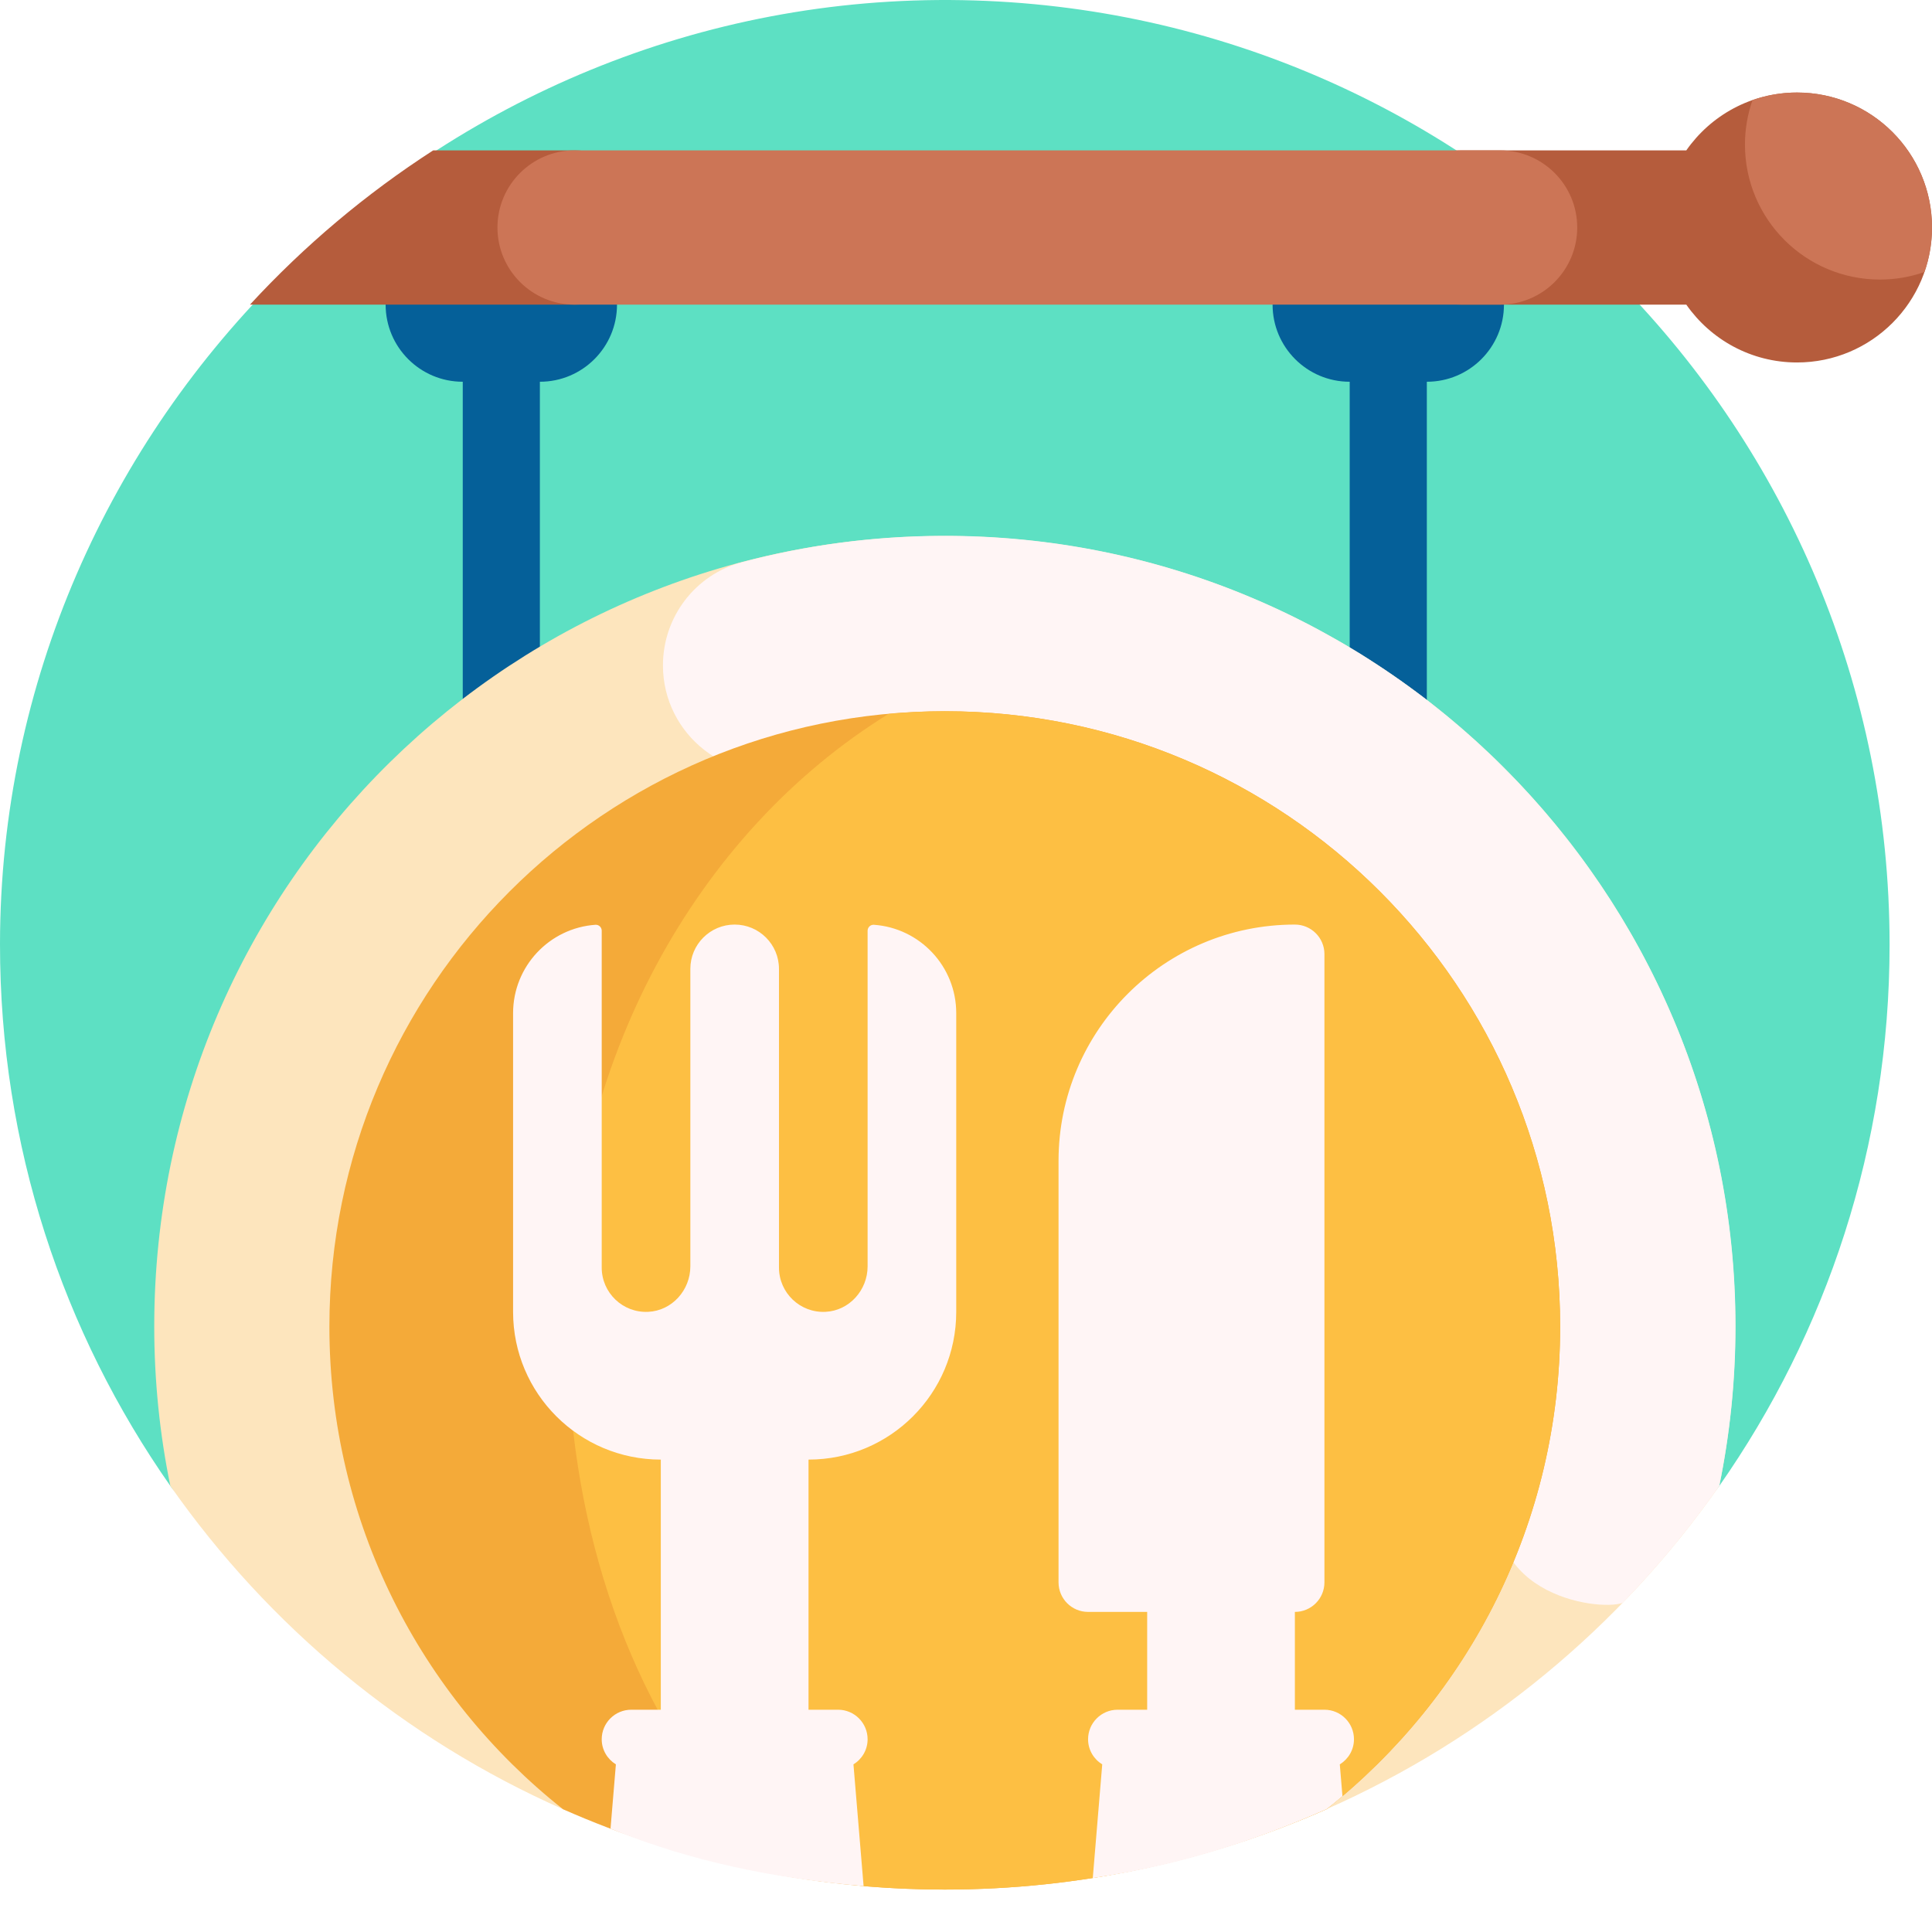
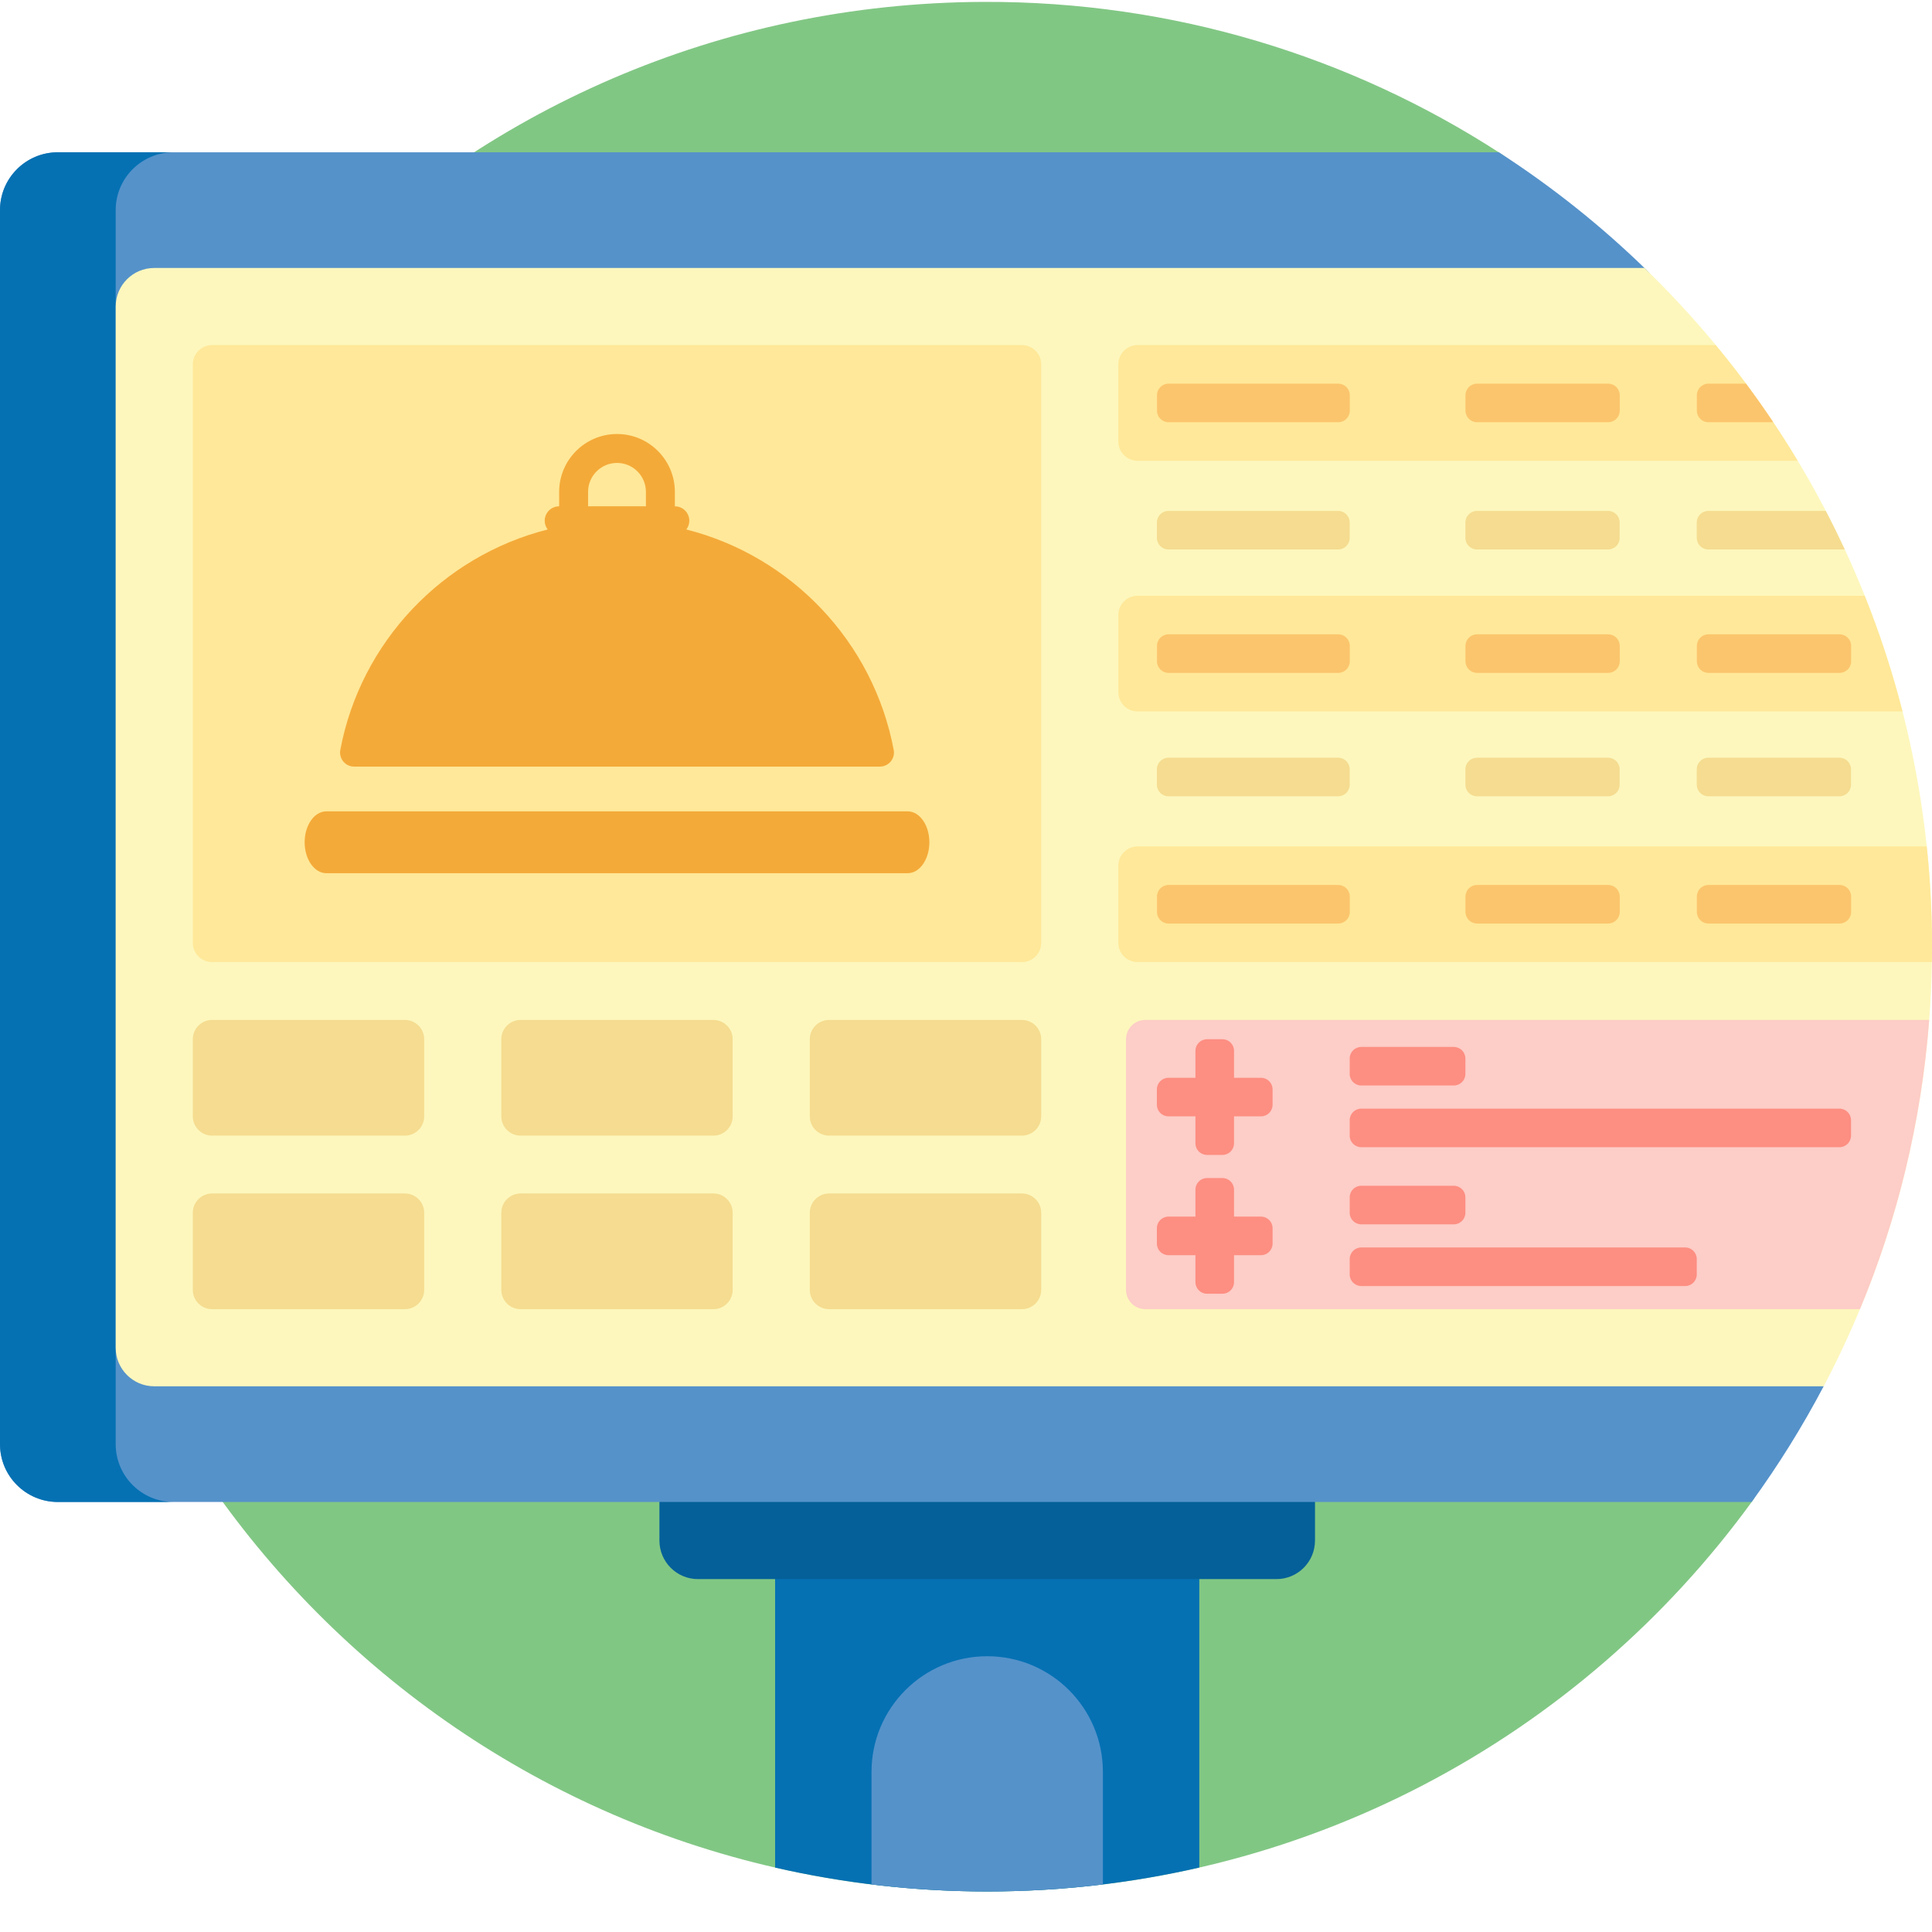
<svg xmlns="http://www.w3.org/2000/svg" viewBox="0 0 512 512">
-   <path d="m45.199 393.867c-28.508-40.68-45.234-90.223-45.199-143.676.094-139.016 116.047-252.691 255.047-250.148 136.129 2.488 245.711 113.609 245.711 250.32 0 53.332-16.719 102.828-45.141 143.441-2.238 3.199-6.09 4.727-9.938 4.07-60.734-10.359-126.555-16.027-195.301-16.027-68.805 0-134.668 5.68-195.445 16.051-3.754.641-7.547-.914-9.734-4.031zm0 0" fill="#5de0c3" />
-   <path d="m163.512 80.73c0 11.285-9.148 20.438-20.438 20.438v102.188c0 5.645-4.574 10.219-10.219 10.219s-10.219-4.574-10.219-10.219v-102.188c-11.289 0-20.441-9.152-20.441-20.438 0-11.289 9.152-20.438 20.441-20.438h20.438c11.289 0 20.438 9.148 20.438 20.438zm214.613-20.438h-20.441c-11.289 0-20.438 9.148-20.438 20.438 0 11.285 9.148 20.438 20.438 20.438v102.188c0 5.645 4.578 10.219 10.219 10.219 5.645 0 10.223-4.574 10.223-10.219v-102.188c11.289 0 20.438-9.152 20.438-20.438 0-11.289-9.148-20.438-20.438-20.438zm0 0" fill="#056099" />
-   <path d="m172.711 60.293c0 11.285-9.152 20.438-20.438 20.438h-86.023c14.363-15.582 30.672-29.34 48.551-40.879h37.473c11.285 0 20.438 9.152 20.438 20.441zm303.52-35.77c-12.152 0-22.883 6.066-29.344 15.328h-59.566c-11.289 0-20.438 9.152-20.438 20.441 0 11.285 9.148 20.438 20.438 20.438h59.566c6.461 9.262 17.191 15.328 29.344 15.328 19.754 0 35.77-16.016 35.77-35.766 0-19.754-16.016-35.77-35.77-35.77zm0 0" fill="#b55c3c" />
-   <path d="m417.98 60.293c0 11.285-9.152 20.438-20.441 20.438h-245.266c-11.289 0-20.441-9.152-20.441-20.438 0-11.289 9.152-20.441 20.441-20.441h245.266c11.289 0 20.441 9.152 20.441 20.441zm58.25-35.77c-4.133 0-8.102.711-11.793 2-1.293 3.695-2.004 7.66-2.004 11.797 0 19.754 16.016 35.766 35.77 35.766 4.137 0 8.102-.707 11.797-2 1.289-3.695 2-7.66 2-11.793 0-19.754-16.016-35.77-35.77-35.77zm0 0" fill="#cc7556" />
-   <path d="m459.879 351.531c0 14.473-1.469 28.629-4.266 42.273-26.086 37.258-62.035 67.074-104.082 85.652-5.555 2.453-10.012-5.02-5.285-8.828 34.777-28.02 57.008-70.961 57.008-119.094.004-84.348-69.684-153.496-154.035-152.871-83.898.621-151.723 68.824-151.723 152.867 0 48.199 22.211 91.18 57.07 119.195 4.684 3.766.172 11.18-5.324 8.754-42.094-18.586-78-48.418-104.105-85.703-2.801-13.684-4.27-27.855-4.262-42.367.066-117.434 95.539-211.242 212.961-209.34 114.109 1.848 206.043 94.922 206.043 209.461zm0 0" fill="#fde5bd" />
-   <path d="m430.004 424.781c-6.531 2.371-40.895-2.355-31.582-34.824 3.5-12.203 4.883-25.18 4.883-38.465 0-83.762-66.602-151.5-150.355-152.852-14.523-.234-28.59 1.559-41.938 5.113-17.859 4.758-35.324-8.945-35.324-27.426 0-12.793 8.559-24.059 20.922-27.336 16.922-4.492 34.68-6.918 52.996-6.988 115.906-.445 210.324 93.586 210.324 209.488 0 14.5-1.5 28.645-4.309 42.312-7.715 11.008-16.273 21.367-25.617 30.977zm0 0" fill="#fff5f5" />
-   <path d="m413.461 351.551c0 51.84-24.195 98.023-61.902 127.895-30.941 13.684-65.172 21.301-101.18 21.301-36.012 0-70.242-7.598-101.184-21.285-37.707-29.867-61.902-76.074-61.902-127.91 0-90.066 73.016-163.074 163.086-163.074 90.066 0 163.082 73.012 163.082 163.074zm0 0" fill="#f4aa39" />
-   <path d="m413.453 351.562c0 51.84-24.195 98.023-61.902 127.891-30.945 13.688-65.172 21.305-101.184 21.305-7.07 0-14.07-.297-20.992-.875-14.258-1.195-27.41-8.016-36.527-19.047-27.438-33.203-42.504-78.715-42.504-129.273 0-70.074 34.414-131.031 85.129-162.371 4.91-.441 9.871-.703 14.895-.703 90.07 0 163.086 73.008 163.086 163.074zm0 0" fill="#fdbf43" />
-   <path d="m355.062 467.578.703 8.43c-1.387 1.176-2.797 2.32-4.219 3.449-19.477 8.609-39.594 14.988-61.949 18.242l2.508-30.121c-2.242-1.379-3.754-3.832-3.754-6.656 0-4.32 3.508-7.828 7.828-7.828h7.832v-25.922h-15.66c-4.324 0-7.828-3.504-7.828-7.828v-111.695c0-34.59 28.043-62.629 62.633-62.629 4.324 0 7.832 3.504 7.832 7.828v166.496c0 4.324-3.508 7.828-7.832 7.828v25.922h7.832c4.324 0 7.828 3.508 7.828 7.828 0 2.824-1.512 5.277-3.754 6.656zm-123.465-222.5c-.902-.066-1.672.66-1.672 1.566v88.945c0 6.324-4.859 11.766-11.176 12.062-6.742.316-12.312-5.059-12.312-11.73v-79.16c0-6.484-5.258-11.742-11.742-11.742-6.488 0-11.746 5.258-11.746 11.742v78.828c0 6.324-4.859 11.766-11.176 12.062-6.742.316-12.312-5.059-12.312-11.73v-89.277c0-.906-.766-1.633-1.672-1.566-12.191.855-21.816 11.02-21.816 23.426v79.16c0 21.621 17.527 39.145 39.148 39.145v66.285h-7.828c-4.324 0-7.832 3.508-7.832 7.828 0 2.828 1.512 5.277 3.754 6.656l-1.422 17.047c21.266 8.715 43.645 13.215 67.07 15.211l-2.688-32.258c2.242-1.379 3.75-3.832 3.75-6.656 0-4.32-3.504-7.828-7.828-7.828h-7.832v-66.285c21.621 0 39.148-17.523 39.148-39.145v-79.16c0-12.406-9.625-22.57-21.816-23.426zm0 0" fill="#fff5f5" />
+   <path d="m456.699 382.711c7.738 0 12.238 8.812 7.695 15.078-45.5 62.707-119.371 103.469-202.773 103.469-136.715 0-247.84-109.574-250.336-245.691-2.574-140.172 109.199-254.547 249.391-255.066 50.398-.184 97.34 14.531 136.695 39.98 7.109 4.598 11.438 12.449 11.438 20.914v273.43c0 26.445 21.441 47.887 47.891 47.887zm0 0" fill="#81c784" />
+   <path d="m205.414 377.602h112.414v117.316c-18.066 4.145-36.883 6.34-56.207 6.34-19.328 0-38.141-2.191-56.207-6.332zm0 0" fill="#0571b3" />
+   <path d="m338.266 418.48h-153.293c-5.645 0-10.219-4.574-10.219-10.219v-20.441c0-5.645 4.574-10.219 10.219-10.219h153.293c5.645 0 10.223 4.574 10.223 10.219v20.441c0 5.645-4.578 10.219-10.223 10.219zm0 0" fill="#056099" />
+   <path d="m483.289 367.383c-5.633 10.695-12.012 20.945-19.078 30.656h-448.883c-8.465 0-15.328-6.863-15.328-15.328v-327.027c0-8.465 6.863-15.328 15.328-15.328h381.883c14.145 9.129 27.309 19.641 39.301 31.352 16.711 16.32 46.777 295.676 46.777 295.676zm-221.668 71.535c-16.934 0-30.66 13.727-30.66 30.66v29.82c10.051 1.23 20.281 1.859 30.66 1.859s20.609-.633 30.66-1.859v-29.82c0-16.934-13.727-30.66-30.66-30.66zm0 0" fill="#5592ca" />
+   <path d="m45.988 398.039h-30.66c-8.465 0-15.328-6.863-15.328-15.328v-327.027c0-8.465 6.863-15.328 15.328-15.328h30.66c-8.465 0-15.328 6.863-15.328 15.328v327.027c0 8.465 6.863 15.328 15.328 15.328zm0 0" fill="#0571b3" />
+   <path d="m512 250.879c0 42.066-10.367 81.703-28.699 116.504h-442.422c-5.645 0-10.219-4.578-10.219-10.219v-275.93c0-5.645 4.574-10.219 10.219-10.219h394.922c47.055 45.52 76.199 109.273 76.199 179.863zm0 0" fill="#fdf7bd" />
+   <path d="m112.414 275.406v20.438c0 2.824-2.285 5.109-5.109 5.109h-51.098c-2.82 0-5.109-2.285-5.109-5.109v-20.438c0-2.82 2.289-5.109 5.109-5.109h51.098c2.824 0 5.109 2.289 5.109 5.109zm76.648-5.109h-51.098c-2.824 0-5.109 2.289-5.109 5.109v20.438c0 2.824 2.285 5.109 5.109 5.109h51.098c2.82 0 5.109-2.285 5.109-5.109v-20.438c0-2.82-2.289-5.109-5.109-5.109zm81.758 0h-51.102c-2.82 0-5.109 2.289-5.109 5.109v20.438c0 2.824 2.289 5.109 5.109 5.109h51.102c2.82 0 5.109-2.285 5.109-5.109v-20.438c0-2.82-2.289-5.109-5.109-5.109zm-163.516 45.988h-51.098c-2.82 0-5.109 2.289-5.109 5.109v20.438c0 2.824 2.289 5.109 5.109 5.109h51.098c2.824 0 5.109-2.285 5.109-5.109v-20.438c0-2.82-2.285-5.109-5.109-5.109zm81.758 0h-51.098c-2.824 0-5.109 2.289-5.109 5.109v20.438c0 2.824 2.285 5.109 5.109 5.109h51.098c2.82 0 5.109-2.285 5.109-5.109v-20.438c0-2.82-2.289-5.109-5.109-5.109zm81.758 0h-51.102c-2.82 0-5.109 2.289-5.109 5.109v20.438c0 2.824 2.289 5.109 5.109 5.109h51.102c2.82 0 5.109-2.285 5.109-5.109v-20.438c0-2.82-2.289-5.109-5.109-5.109zm155.336-180.887h-34.746c-1.695 0-3.066 1.371-3.066 3.066v4.086c0 1.695 1.371 3.066 3.066 3.066h34.746c1.691 0 3.066-1.371 3.066-3.066v-4.086c0-1.695-1.375-3.066-3.066-3.066zm61.316 65.406h-34.746c-1.695 0-3.066 1.371-3.066 3.062v4.09c0 1.691 1.371 3.066 3.066 3.066h34.746c1.695 0 3.066-1.375 3.066-3.066v-4.09c0-1.691-1.371-3.062-3.066-3.062zm-34.746-55.188h34.746c.445 0 .867 0 1.395-.023-1.562-3.355-3.312-6.922-5.02-10.195h-31.121c-1.695 0-3.066 1.371-3.066 3.066v4.086c0 1.695 1.371 3.066 3.066 3.066zm-98.109 55.188h-44.965c-1.691 0-3.066 1.371-3.066 3.062v4.09c0 1.691 1.375 3.066 3.066 3.066h44.965c1.695 0 3.066-1.375 3.066-3.066v-4.09c0-1.691-1.371-3.062-3.066-3.062zm0-65.406h-44.965c-1.691 0-3.066 1.371-3.066 3.066v4.086c0 1.695 1.375 3.066 3.066 3.066h44.965c1.695 0 3.066-1.371 3.066-3.066v-4.086c0-1.695-1.371-3.066-3.066-3.066zm71.539 65.406h-34.746c-1.695 0-3.066 1.371-3.066 3.062v4.09c0 1.691 1.371 3.066 3.066 3.066h34.746c1.691 0 3.066-1.375 3.066-3.066v-4.09c0-1.691-1.375-3.062-3.066-3.062zm0 0" fill="#f5dc90" />
+   <path d="m270.82 254.965h-214.613c-2.82 0-5.109-2.285-5.109-5.109v-153.293c0-2.82 2.289-5.109 5.109-5.109h214.613c2.82 0 5.109 2.289 5.109 5.109v153.293c0 2.824-2.289 5.109-5.109 5.109zm25.551-71.535v-20.438c0-2.824 2.289-5.109 5.109-5.109h192.68c3.973 9.922 7.328 20.152 10.02 30.656h-202.699c-2.82 0-5.109-2.289-5.109-5.109zm214.234 40.879h-209.129c-2.82 0-5.109 2.289-5.109 5.109v20.438c0 2.824 2.289 5.109 5.109 5.109h210.492c.02-1.359.031-2.719.031-4.086 0-8.977-.473-17.84-1.395-26.57zm-209.129-102.195h174.93c-6.473-10.773-13.75-21.02-21.715-30.66h-153.215c-2.82 0-5.109 2.289-5.109 5.109v20.441c0 2.82 2.289 5.109 5.109 5.109zm0 0" fill="#ffe899" />
+   <path d="m357.711 171.168v4.086c0 1.695-1.375 3.066-3.066 3.066h-44.965c-1.695 0-3.066-1.371-3.066-3.066v-4.086c0-1.695 1.371-3.066 3.066-3.066h44.965c1.691 0 3.066 1.371 3.066 3.066zm-3.066-69.496h-44.965c-1.695 0-3.066 1.375-3.066 3.066v4.09c0 1.691 1.371 3.066 3.066 3.066h44.965c1.691 0 3.066-1.375 3.066-3.066v-4.09c0-1.691-1.375-3.066-3.066-3.066zm98.109 10.223h17.172c-2.32-3.469-4.734-6.879-7.219-10.223h-9.953c-1.695 0-3.066 1.375-3.066 3.066v4.09c0 1.691 1.371 3.066 3.066 3.066zm-98.109 122.633h-44.965c-1.695 0-3.066 1.371-3.066 3.066v4.086c0 1.695 1.371 3.066 3.066 3.066h44.965c1.691 0 3.066-1.371 3.066-3.066v-4.086c0-1.695-1.375-3.066-3.066-3.066zm71.535-132.855h-34.746c-1.691 0-3.066 1.375-3.066 3.066v4.09c0 1.691 1.375 3.066 3.066 3.066h34.746c1.695 0 3.066-1.375 3.066-3.066v-4.09c0-1.691-1.371-3.066-3.066-3.066zm0 132.855h-34.746c-1.691 0-3.066 1.371-3.066 3.066v4.086c0 1.695 1.375 3.066 3.066 3.066h34.746c1.695 0 3.066-1.371 3.066-3.066v-4.086c0-1.695-1.371-3.066-3.066-3.066zm61.32 0h-34.746c-1.695 0-3.066 1.371-3.066 3.066v4.086c0 1.695 1.371 3.066 3.066 3.066h34.746c1.691 0 3.066-1.371 3.066-3.066v-4.086c0-1.695-1.375-3.066-3.066-3.066zm0-66.426h-34.746c-1.695 0-3.066 1.371-3.066 3.066v4.086c0 1.695 1.371 3.066 3.066 3.066h34.746c1.691 0 3.066-1.371 3.066-3.066v-4.086c0-1.695-1.375-3.066-3.066-3.066zm-61.32 0h-34.746c-1.691 0-3.066 1.371-3.066 3.066v4.086c0 1.695 1.375 3.066 3.066 3.066h34.746c1.695 0 3.066-1.371 3.066-3.066v-4.086c0-1.695-1.371-3.066-3.066-3.066zm0 0" fill="#fbc56d" />
+   <path d="m246.293 223.211c0 4.527-2.574 8.195-5.75 8.195h-154.059c-3.176 0-5.75-3.668-5.75-8.195 0-4.527 2.574-8.195 5.75-8.195h154.059c3.176 0 5.75 3.668 5.75 8.195zm-156.105-24.496c5.391-28.547 27.043-51.332 54.953-58.398-.488-.645-.789-1.438-.789-2.309 0-2.117 1.715-3.832 3.832-3.832v-3.832c0-8.453 6.875-15.328 15.328-15.328s15.332 6.875 15.332 15.328v3.832c2.113 0 3.832 1.715 3.832 3.832 0 .871-.301 1.664-.793 2.309 27.914 7.07 49.566 29.852 54.957 58.398.438 2.305-1.32 4.441-3.664 4.441h-139.324c-2.348 0-4.102-2.137-3.664-4.441zm65.66-64.539h15.328v-3.832c0-4.227-3.438-7.664-7.664-7.664-4.227 0-7.664 3.438-7.664 7.664zm0 0" fill="#f4aa39" />
+   <path d="m492.91 346.941h-189.391c-2.82 0-5.109-2.285-5.109-5.109v-66.426c0-2.82 2.289-5.109 5.109-5.109h207.738c-2.07 26.973-8.406 52.742-18.348 76.645zm0 0" fill="#fdcdc7" />
+   <path d="m490.539 296.867v4.086c0 1.695-1.371 3.066-3.066 3.066h-126.723c-1.691 0-3.066-1.371-3.066-3.066v-4.086c0-1.695 1.375-3.066 3.066-3.066h126.723c1.695 0 3.066 1.371 3.066 3.066zm-156.359 25.547h-7.152v-7.152c0-1.691-1.375-3.066-3.066-3.066h-4.09c-1.691 0-3.066 1.375-3.066 3.066v7.152h-7.152c-1.691 0-3.066 1.375-3.066 3.066v4.09c0 1.691 1.375 3.066 3.066 3.066h7.152v7.152c0 1.695 1.375 3.066 3.066 3.066h4.09c1.691 0 3.066-1.371 3.066-3.066v-7.152h7.152c1.691 0 3.066-1.375 3.066-3.066v-4.09c0-1.691-1.375-3.066-3.066-3.066zm26.57-34.746h24.527c1.695 0 3.066-1.371 3.066-3.066v-4.086c0-1.691-1.371-3.066-3.066-3.066h-24.527c-1.691 0-3.066 1.375-3.066 3.066v4.086c0 1.695 1.375 3.066 3.066 3.066zm0 36.793h24.527c1.695 0 3.066-1.375 3.066-3.066v-4.09c0-1.691-1.371-3.066-3.066-3.066h-24.527c-1.691 0-3.066 1.375-3.066 3.066v4.09c0 1.691 1.375 3.066 3.066 3.066zm85.844 6.129h-85.844c-1.691 0-3.066 1.375-3.066 3.066v4.09c0 1.691 1.375 3.066 3.066 3.066h85.844c1.695 0 3.066-1.375 3.066-3.066v-4.09c0-1.691-1.371-3.066-3.066-3.066zm-112.414-44.965h-7.152v-7.152c0-1.695-1.375-3.066-3.066-3.066h-4.09c-1.691 0-3.066 1.371-3.066 3.066v7.152h-7.152c-1.691 0-3.066 1.371-3.066 3.066v4.086c0 1.695 1.375 3.066 3.066 3.066h7.152v7.156c0 1.691 1.375 3.066 3.066 3.066h4.09c1.691 0 3.066-1.375 3.066-3.066v-7.156h7.152c1.691 0 3.066-1.371 3.066-3.066v-4.086c0-1.695-1.375-3.066-3.066-3.066zm0 0" fill="#fd8e82" />
</svg>
